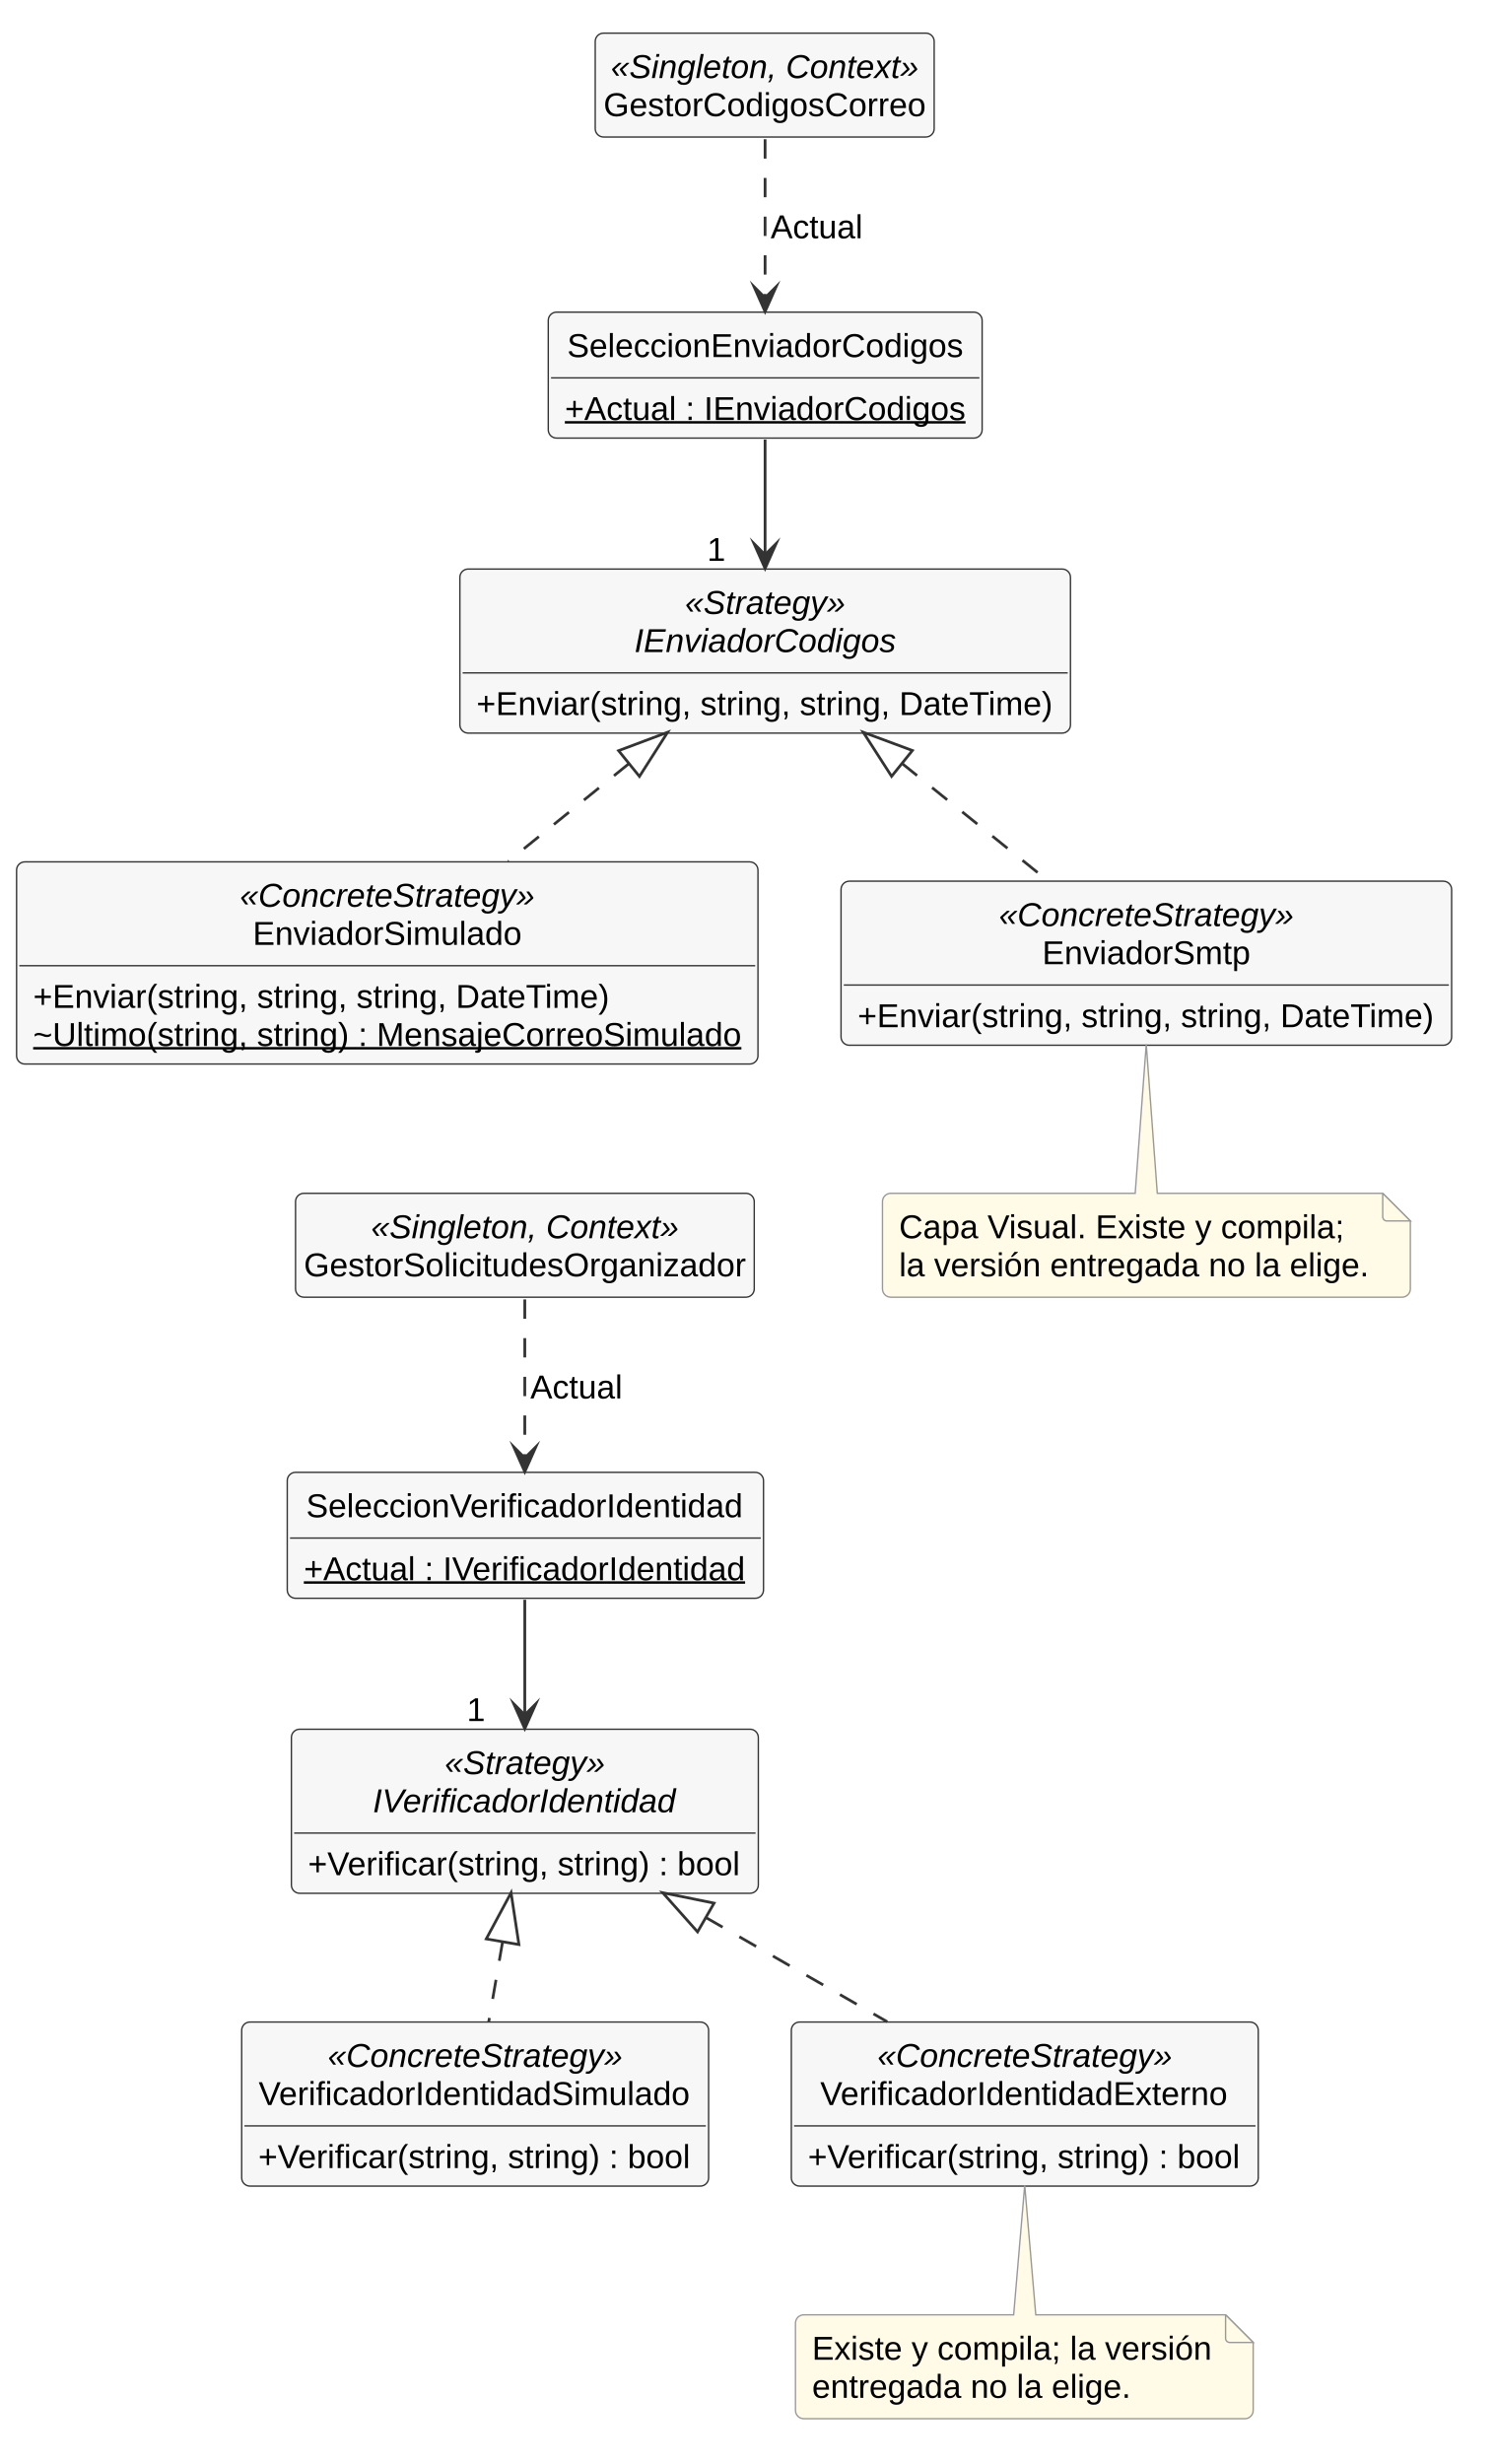
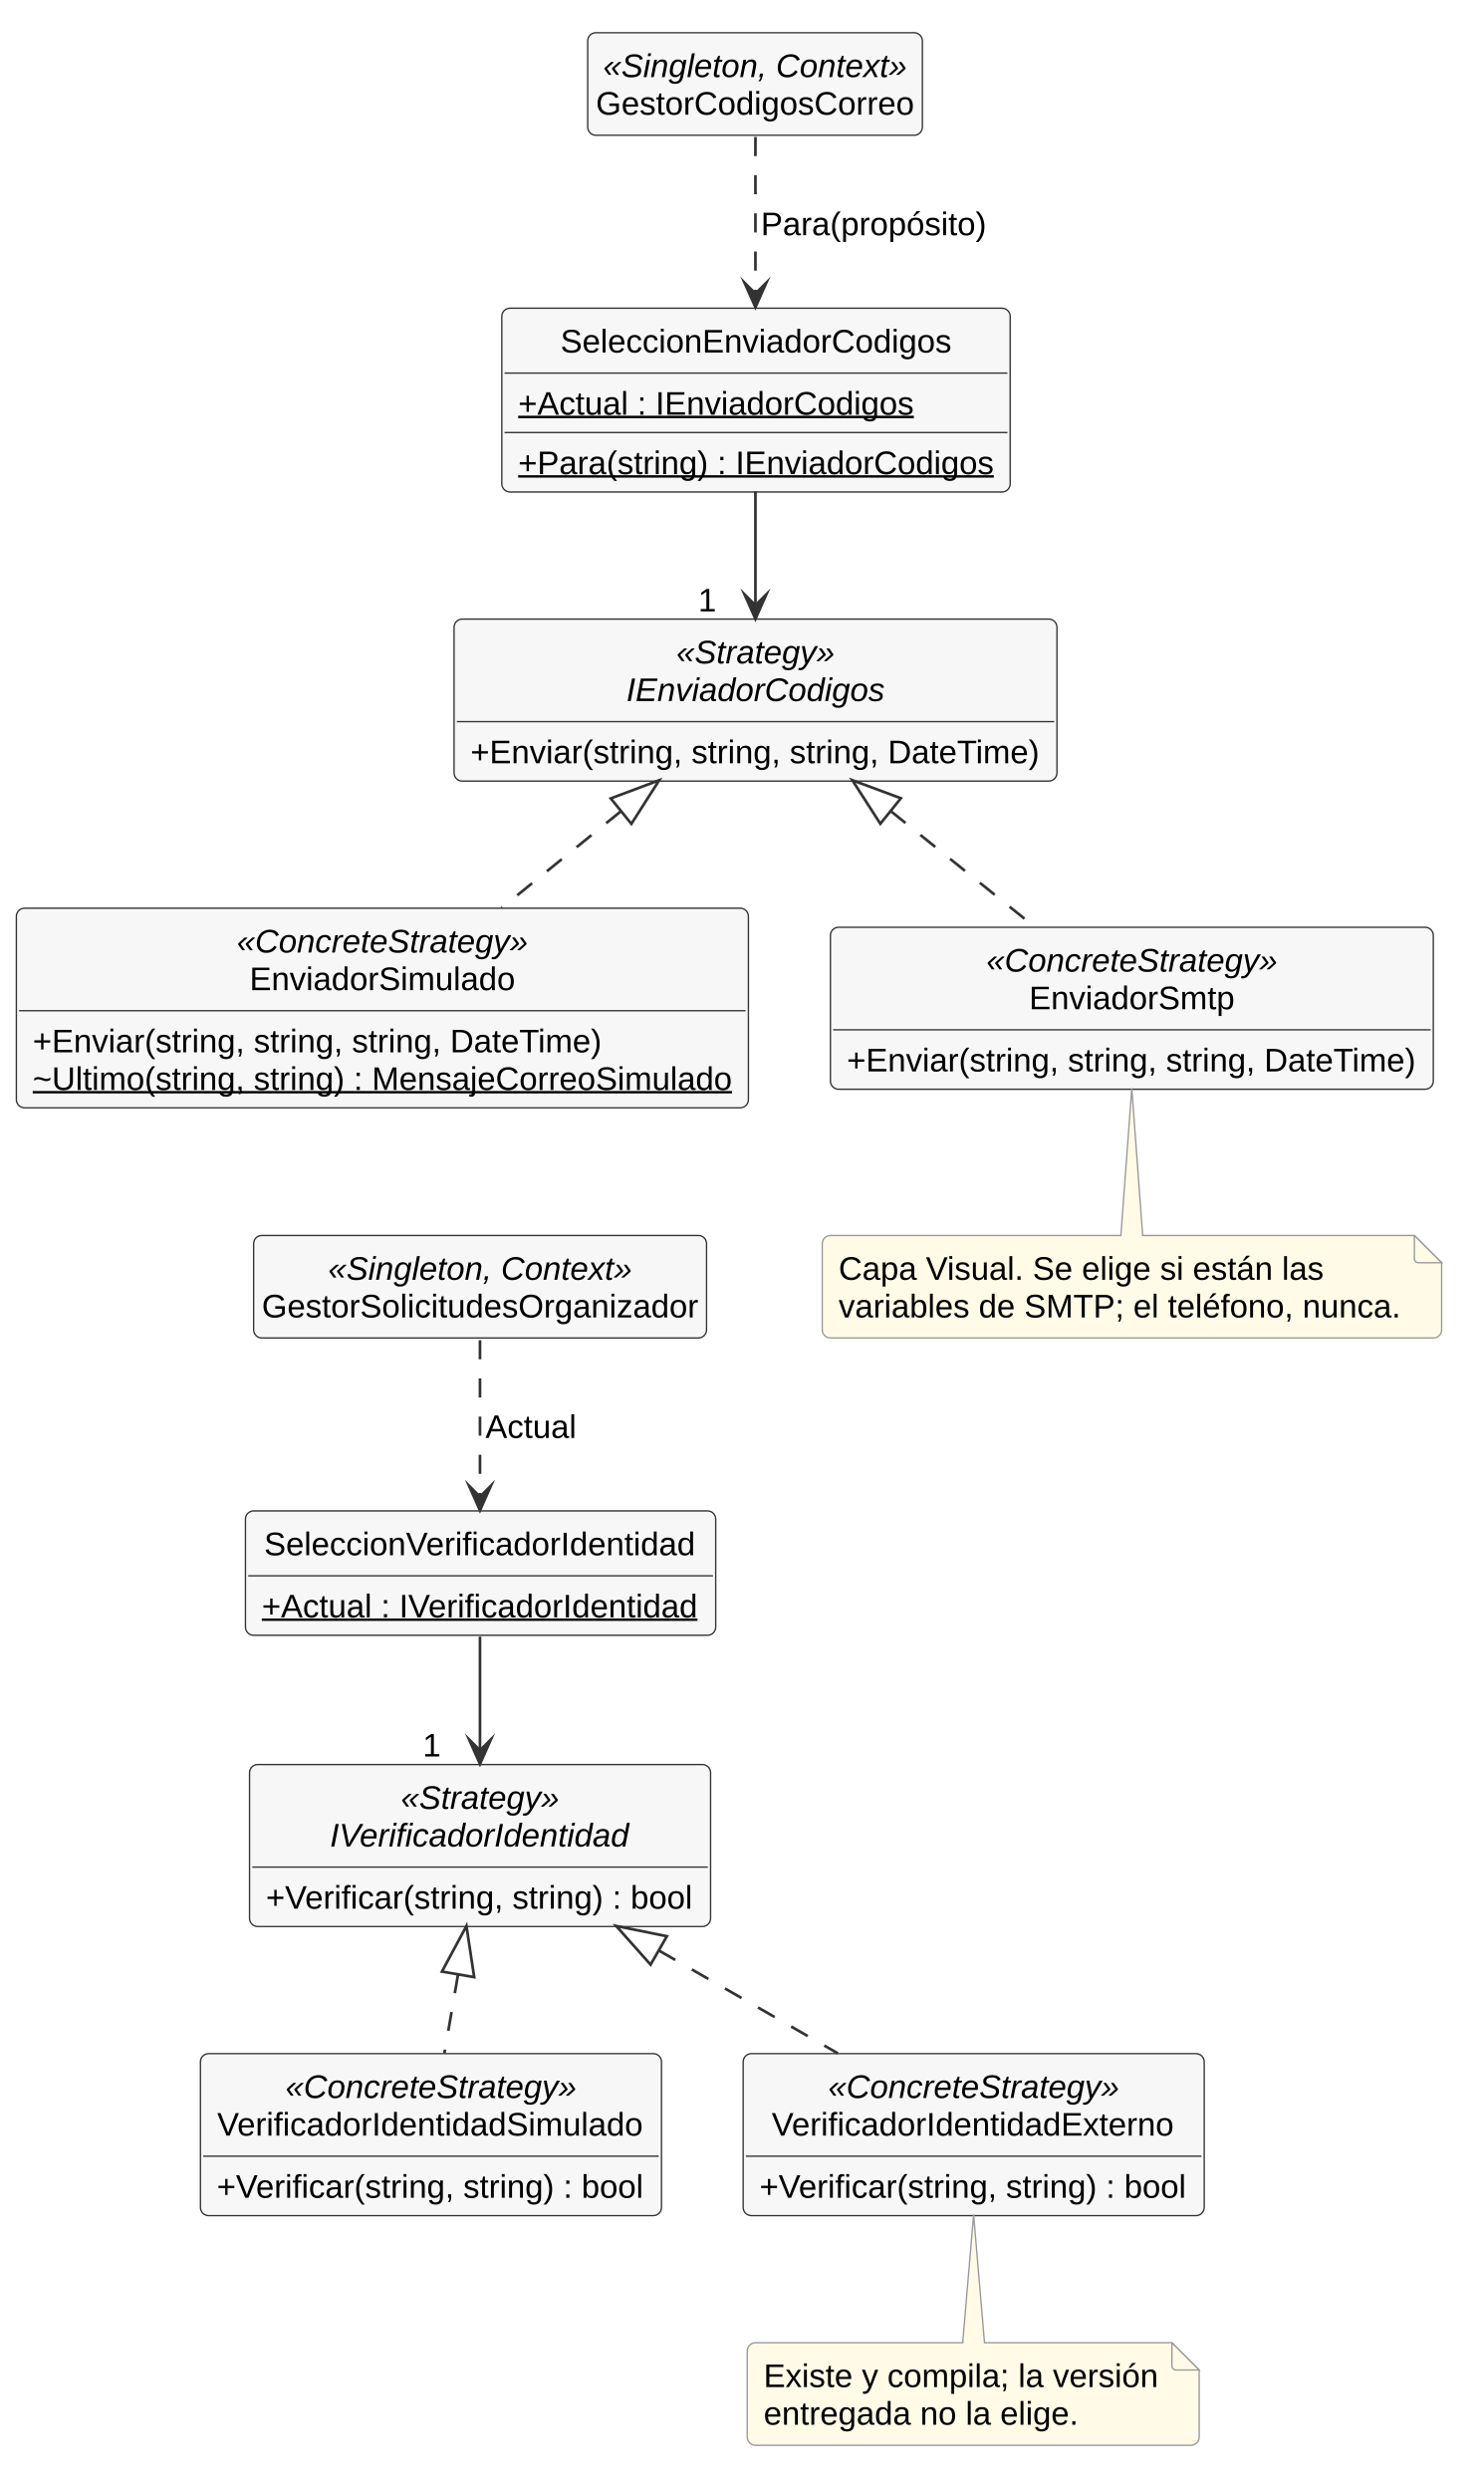
- <svg xmlns="http://www.w3.org/2000/svg" version="1.1" data-diagram-type="CLASS" style="width:541px;height:892px;background:#FFFFFF;" width="541px" height="892px" viewBox="0 0 541 892" zoomAndPan="magnify" preserveAspectRatio="none" contentStyleType="text/css">
+ <svg xmlns="http://www.w3.org/2000/svg" version="1.1" data-diagram-type="CLASS" style="width:544px;height:913px;background:#FFFFFF;" width="544px" height="913px" viewBox="0 0 544 913" zoomAndPan="magnify" preserveAspectRatio="none" contentStyleType="text/css">
  <defs />
  <g font-family="sans-serif" lengthAdjust="spacing">
-     <g class="entity" data-qualified-name="GestorCodigosCorreo" id="ent0001" data-source-line="10">
+     <g class="entity" data-qualified-name="GestorCodigosCorreo" id="ent0001" data-source-line="11">
      <rect x="215.5" y="12" width="122.719" height="37.598" fill="#F7F7F7" style="stroke:#333;stroke-width:0.5;" rx="3" ry="3" />
      <text x="221.154" y="28.256" fill="#000" font-size="12" textLength="111.41" font-style="italic" font-family="Arial">«Singleton, Context»</text>
      <text x="218.5" y="42.055" fill="#000" font-size="12" textLength="116.719" font-family="Arial">GestorCodigosCorreo</text>
    </g>
-     <g class="entity" data-qualified-name="IEnviadorCodigos" id="ent0002" data-source-line="11">
-       <rect x="166.5" y="206" width="221.063" height="59.396" fill="#F7F7F7" style="stroke:#333;stroke-width:0.5;" rx="3" ry="3" />
-       <text x="248.013" y="222.256" fill="#000" font-size="12" textLength="58.037" font-style="italic" font-family="Arial">«Strategy»</text>
-       <text x="229.67" y="236.055" fill="#000" font-size="12" textLength="94.723" font-style="italic" font-family="Arial">IEnviadorCodigos</text>
-       <line x1="167.5" y1="243.598" x2="386.563" y2="243.598" style="stroke:#333;stroke-width:0.5;" />
-       <text x="172.5" y="258.854" fill="#000" font-size="12" textLength="209.063" font-family="Arial">+Enviar(string, string, string, DateTime)</text>
+     <g class="entity" data-qualified-name="IEnviadorCodigos" id="ent0002" data-source-line="12">
+       <rect x="166.5" y="227" width="221.063" height="59.396" fill="#F7F7F7" style="stroke:#333;stroke-width:0.5;" rx="3" ry="3" />
+       <text x="248.013" y="243.256" fill="#000" font-size="12" textLength="58.037" font-style="italic" font-family="Arial">«Strategy»</text>
+       <text x="229.67" y="257.055" fill="#000" font-size="12" textLength="94.723" font-style="italic" font-family="Arial">IEnviadorCodigos</text>
+       <line x1="167.5" y1="264.598" x2="386.563" y2="264.598" style="stroke:#333;stroke-width:0.5;" />
+       <text x="172.5" y="279.854" fill="#000" font-size="12" textLength="209.063" font-family="Arial">+Enviar(string, string, string, DateTime)</text>
    </g>
-     <g class="entity" data-qualified-name="EnviadorSimulado" id="ent0003" data-source-line="14">
-       <rect x="6" y="312" width="268.424" height="73.195" fill="#F7F7F7" style="stroke:#333;stroke-width:0.5;" rx="3" ry="3" />
-       <text x="86.848" y="328.256" fill="#000" font-size="12" textLength="106.729" font-style="italic" font-family="Arial">«ConcreteStrategy»</text>
-       <text x="91.518" y="342.055" fill="#000" font-size="12" textLength="97.389" font-family="Arial">EnviadorSimulado</text>
-       <line x1="7" y1="349.598" x2="273.424" y2="349.598" style="stroke:#333;stroke-width:0.5;" />
-       <text x="12" y="364.854" fill="#000" font-size="12" textLength="209.063" font-family="Arial">+Enviar(string, string, string, DateTime)</text>
-       <text x="12" y="378.652" fill="#000" font-size="12" textLength="256.424" text-decoration="underline" font-family="Arial">~Ultimo(string, string) : MensajeCorreoSimulado</text>
+     <g class="entity" data-qualified-name="EnviadorSimulado" id="ent0003" data-source-line="15">
+       <rect x="6" y="333" width="268.424" height="73.195" fill="#F7F7F7" style="stroke:#333;stroke-width:0.5;" rx="3" ry="3" />
+       <text x="86.848" y="349.256" fill="#000" font-size="12" textLength="106.729" font-style="italic" font-family="Arial">«ConcreteStrategy»</text>
+       <text x="91.518" y="363.055" fill="#000" font-size="12" textLength="97.389" font-family="Arial">EnviadorSimulado</text>
+       <line x1="7" y1="370.598" x2="273.424" y2="370.598" style="stroke:#333;stroke-width:0.5;" />
+       <text x="12" y="385.854" fill="#000" font-size="12" textLength="209.063" font-family="Arial">+Enviar(string, string, string, DateTime)</text>
+       <text x="12" y="399.652" fill="#000" font-size="12" textLength="256.424" text-decoration="underline" font-family="Arial">~Ultimo(string, string) : MensajeCorreoSimulado</text>
    </g>
-     <g class="entity" data-qualified-name="EnviadorSmtp" id="ent0004" data-source-line="18">
-       <rect x="304.5" y="319" width="221.063" height="59.396" fill="#F7F7F7" style="stroke:#333;stroke-width:0.5;" rx="3" ry="3" />
-       <text x="361.667" y="335.256" fill="#000" font-size="12" textLength="106.729" font-style="italic" font-family="Arial">«ConcreteStrategy»</text>
-       <text x="377.347" y="349.055" fill="#000" font-size="12" textLength="75.369" font-family="Arial">EnviadorSmtp</text>
-       <line x1="305.5" y1="356.598" x2="524.563" y2="356.598" style="stroke:#333;stroke-width:0.5;" />
-       <text x="310.5" y="371.854" fill="#000" font-size="12" textLength="209.063" font-family="Arial">+Enviar(string, string, string, DateTime)</text>
+     <g class="entity" data-qualified-name="EnviadorSmtp" id="ent0004" data-source-line="19">
+       <rect x="304.5" y="340" width="221.063" height="59.396" fill="#F7F7F7" style="stroke:#333;stroke-width:0.5;" rx="3" ry="3" />
+       <text x="361.667" y="356.256" fill="#000" font-size="12" textLength="106.729" font-style="italic" font-family="Arial">«ConcreteStrategy»</text>
+       <text x="377.347" y="370.055" fill="#000" font-size="12" textLength="75.369" font-family="Arial">EnviadorSmtp</text>
+       <line x1="305.5" y1="377.598" x2="524.563" y2="377.598" style="stroke:#333;stroke-width:0.5;" />
+       <text x="310.5" y="392.854" fill="#000" font-size="12" textLength="209.063" font-family="Arial">+Enviar(string, string, string, DateTime)</text>
    </g>
-     <g class="entity" data-qualified-name="SeleccionEnviadorCodigos" id="ent0005" data-source-line="21">
-       <rect x="198.5" y="113" width="157.084" height="45.598" fill="#F7F7F7" style="stroke:#333;stroke-width:0.5;" rx="3" ry="3" />
-       <text x="205.332" y="129.256" fill="#000" font-size="12" textLength="143.42" font-family="Arial">SeleccionEnviadorCodigos</text>
-       <line x1="199.5" y1="136.799" x2="354.584" y2="136.799" style="stroke:#333;stroke-width:0.5;" />
-       <text x="204.5" y="152.055" fill="#000" font-size="12" textLength="145.084" text-decoration="underline" font-family="Arial">+Actual : IEnviadorCodigos</text>
+     <g class="entity" data-qualified-name="SeleccionEnviadorCodigos" id="ent0005" data-source-line="22">
+       <rect x="184" y="113" width="186.416" height="67.396" fill="#F7F7F7" style="stroke:#333;stroke-width:0.5;" rx="3" ry="3" />
+       <text x="205.498" y="129.256" fill="#000" font-size="12" textLength="143.42" font-family="Arial">SeleccionEnviadorCodigos</text>
+       <line x1="185" y1="136.799" x2="369.416" y2="136.799" style="stroke:#333;stroke-width:0.5;" />
+       <text x="190" y="152.055" fill="#000" font-size="12" textLength="145.084" text-decoration="underline" font-family="Arial">+Actual : IEnviadorCodigos</text>
+       <line x1="185" y1="158.598" x2="369.416" y2="158.598" style="stroke:#333;stroke-width:0.5;" />
+       <text x="190" y="173.854" fill="#000" font-size="12" textLength="174.416" text-decoration="underline" font-family="Arial">+Para(string) : IEnviadorCodigos</text>
    </g>
-     <g class="entity" data-qualified-name="GestorSolicitudesOrganizador" id="ent0006" data-source-line="25">
-       <rect x="107" y="432" width="166.078" height="37.598" fill="#F7F7F7" style="stroke:#333;stroke-width:0.5;" rx="3" ry="3" />
-       <text x="134.334" y="448.256" fill="#000" font-size="12" textLength="111.41" font-style="italic" font-family="Arial">«Singleton, Context»</text>
-       <text x="110" y="462.055" fill="#000" font-size="12" textLength="160.078" font-family="Arial">GestorSolicitudesOrganizador</text>
+     <g class="entity" data-qualified-name="GestorSolicitudesOrganizador" id="ent0006" data-source-line="27">
+       <rect x="93" y="453" width="166.078" height="37.598" fill="#F7F7F7" style="stroke:#333;stroke-width:0.5;" rx="3" ry="3" />
+       <text x="120.334" y="469.256" fill="#000" font-size="12" textLength="111.41" font-style="italic" font-family="Arial">«Singleton, Context»</text>
+       <text x="96" y="483.055" fill="#000" font-size="12" textLength="160.078" font-family="Arial">GestorSolicitudesOrganizador</text>
    </g>
-     <g class="entity" data-qualified-name="IVerificadorIdentidad" id="ent0007" data-source-line="26">
-       <rect x="105.5" y="626" width="169.055" height="59.396" fill="#F7F7F7" style="stroke:#333;stroke-width:0.5;" rx="3" ry="3" />
-       <text x="161.009" y="642.256" fill="#000" font-size="12" textLength="58.037" font-style="italic" font-family="Arial">«Strategy»</text>
-       <text x="134.993" y="656.055" fill="#000" font-size="12" textLength="110.068" font-style="italic" font-family="Arial">IVerificadorIdentidad</text>
-       <line x1="106.5" y1="663.598" x2="273.555" y2="663.598" style="stroke:#333;stroke-width:0.5;" />
-       <text x="111.5" y="678.854" fill="#000" font-size="12" textLength="157.055" font-family="Arial">+Verificar(string, string) : bool</text>
+     <g class="entity" data-qualified-name="IVerificadorIdentidad" id="ent0007" data-source-line="28">
+       <rect x="91.5" y="647" width="169.055" height="59.396" fill="#F7F7F7" style="stroke:#333;stroke-width:0.5;" rx="3" ry="3" />
+       <text x="147.009" y="663.256" fill="#000" font-size="12" textLength="58.037" font-style="italic" font-family="Arial">«Strategy»</text>
+       <text x="120.993" y="677.055" fill="#000" font-size="12" textLength="110.068" font-style="italic" font-family="Arial">IVerificadorIdentidad</text>
+       <line x1="92.5" y1="684.598" x2="259.555" y2="684.598" style="stroke:#333;stroke-width:0.5;" />
+       <text x="97.5" y="699.854" fill="#000" font-size="12" textLength="157.055" font-family="Arial">+Verificar(string, string) : bool</text>
    </g>
-     <g class="entity" data-qualified-name="VerificadorIdentidadSimulado" id="ent0008" data-source-line="29">
-       <rect x="87.5" y="732" width="169.055" height="59.396" fill="#F7F7F7" style="stroke:#333;stroke-width:0.5;" rx="3" ry="3" />
-       <text x="118.663" y="748.256" fill="#000" font-size="12" textLength="106.729" font-style="italic" font-family="Arial">«ConcreteStrategy»</text>
-       <text x="93.646" y="762.055" fill="#000" font-size="12" textLength="156.762" font-family="Arial">VerificadorIdentidadSimulado</text>
-       <line x1="88.5" y1="769.598" x2="255.555" y2="769.598" style="stroke:#333;stroke-width:0.5;" />
-       <text x="93.5" y="784.854" fill="#000" font-size="12" textLength="157.055" font-family="Arial">+Verificar(string, string) : bool</text>
+     <g class="entity" data-qualified-name="VerificadorIdentidadSimulado" id="ent0008" data-source-line="31">
+       <rect x="73.5" y="753" width="169.055" height="59.396" fill="#F7F7F7" style="stroke:#333;stroke-width:0.5;" rx="3" ry="3" />
+       <text x="104.663" y="769.256" fill="#000" font-size="12" textLength="106.729" font-style="italic" font-family="Arial">«ConcreteStrategy»</text>
+       <text x="79.646" y="783.055" fill="#000" font-size="12" textLength="156.762" font-family="Arial">VerificadorIdentidadSimulado</text>
+       <line x1="74.5" y1="790.598" x2="241.555" y2="790.598" style="stroke:#333;stroke-width:0.5;" />
+       <text x="79.5" y="805.854" fill="#000" font-size="12" textLength="157.055" font-family="Arial">+Verificar(string, string) : bool</text>
    </g>
-     <g class="entity" data-qualified-name="VerificadorIdentidadExterno" id="ent0009" data-source-line="32">
-       <rect x="286.5" y="732" width="169.055" height="59.396" fill="#F7F7F7" style="stroke:#333;stroke-width:0.5;" rx="3" ry="3" />
-       <text x="317.663" y="748.256" fill="#000" font-size="12" textLength="106.729" font-style="italic" font-family="Arial">«ConcreteStrategy»</text>
-       <text x="296.982" y="762.055" fill="#000" font-size="12" textLength="148.09" font-family="Arial">VerificadorIdentidadExterno</text>
-       <line x1="287.5" y1="769.598" x2="454.555" y2="769.598" style="stroke:#333;stroke-width:0.5;" />
-       <text x="292.5" y="784.854" fill="#000" font-size="12" textLength="157.055" font-family="Arial">+Verificar(string, string) : bool</text>
+     <g class="entity" data-qualified-name="VerificadorIdentidadExterno" id="ent0009" data-source-line="34">
+       <rect x="272.5" y="753" width="169.055" height="59.396" fill="#F7F7F7" style="stroke:#333;stroke-width:0.5;" rx="3" ry="3" />
+       <text x="303.663" y="769.256" fill="#000" font-size="12" textLength="106.729" font-style="italic" font-family="Arial">«ConcreteStrategy»</text>
+       <text x="282.982" y="783.055" fill="#000" font-size="12" textLength="148.09" font-family="Arial">VerificadorIdentidadExterno</text>
+       <line x1="273.5" y1="790.598" x2="440.555" y2="790.598" style="stroke:#333;stroke-width:0.5;" />
+       <text x="278.5" y="805.854" fill="#000" font-size="12" textLength="157.055" font-family="Arial">+Verificar(string, string) : bool</text>
    </g>
-     <g class="entity" data-qualified-name="SeleccionVerificadorIdentidad" id="ent0010" data-source-line="35">
-       <rect x="104" y="533" width="172.43" height="45.598" fill="#F7F7F7" style="stroke:#333;stroke-width:0.5;" rx="3" ry="3" />
-       <text x="110.832" y="549.256" fill="#000" font-size="12" textLength="158.766" font-family="Arial">SeleccionVerificadorIdentidad</text>
-       <line x1="105" y1="556.799" x2="275.43" y2="556.799" style="stroke:#333;stroke-width:0.5;" />
-       <text x="110" y="572.055" fill="#000" font-size="12" textLength="160.43" text-decoration="underline" font-family="Arial">+Actual : IVerificadorIdentidad</text>
+     <g class="entity" data-qualified-name="SeleccionVerificadorIdentidad" id="ent0010" data-source-line="37">
+       <rect x="90" y="554" width="172.43" height="45.598" fill="#F7F7F7" style="stroke:#333;stroke-width:0.5;" rx="3" ry="3" />
+       <text x="96.832" y="570.256" fill="#000" font-size="12" textLength="158.766" font-family="Arial">SeleccionVerificadorIdentidad</text>
+       <line x1="91" y1="577.799" x2="261.43" y2="577.799" style="stroke:#333;stroke-width:0.5;" />
+       <text x="96" y="593.055" fill="#000" font-size="12" textLength="160.43" text-decoration="underline" font-family="Arial">+Actual : IVerificadorIdentidad</text>
    </g>
-     <g class="entity" data-qualified-name="GMN21" id="ent0022" data-source-line="52">
-       <path d="M319.5,435 L319.5,466.598 A3,3 0 0 0 322.5,469.598 L507.615,469.598 A3,3 0 0 0 510.615,466.598 L510.615,442 L500.615,432 L419,432 L415,378.03 L411,432 L322.5,432 A3,3 0 0 0 319.5,435" style="stroke:#999;stroke-width:0.5;" fill="#FFFBE6" />
-       <path d="M500.615,432 L500.615,440.5 A1.5,1.5 0 0 0 502.115,442 L510.615,442 L500.615,432" style="stroke:#999;stroke-width:0.5;" fill="#FFFBE6" />
-       <text x="325.5" y="448.256" fill="#000" font-size="12" textLength="161.402" font-family="Arial">Capa Visual. Existe y compila;</text>
-       <text x="325.5" y="462.055" fill="#000" font-size="12" textLength="170.115" font-family="Arial">la versión entregada no la elige.</text>
+     <g class="entity" data-qualified-name="GMN21" id="ent0022" data-source-line="54">
+       <path d="M301.5,456 L301.5,487.598 A3,3 0 0 0 304.5,490.598 L525.615,490.598 A3,3 0 0 0 528.615,487.598 L528.615,463 L518.615,453 L419,453 L415,399.03 L411,453 L304.5,453 A3,3 0 0 0 301.5,456" style="stroke:#999;stroke-width:0.5;" fill="#FFFBE6" />
+       <path d="M518.615,453 L518.615,461.5 A1.5,1.5 0 0 0 520.115,463 L528.615,463 L518.615,453" style="stroke:#999;stroke-width:0.5;" fill="#FFFBE6" />
+       <text x="307.5" y="469.256" fill="#000" font-size="12" textLength="178.102" font-family="Arial">Capa Visual. Se elige si están las</text>
+       <text x="307.5" y="483.055" fill="#000" font-size="12" textLength="206.115" font-family="Arial">variables de SMTP; el teléfono, nunca.</text>
    </g>
-     <g class="entity" data-qualified-name="GMN24" id="ent0025" data-source-line="56">
-       <path d="M288,841 L288,872.598 A3,3 0 0 0 291,875.598 L450.721,875.598 A3,3 0 0 0 453.721,872.598 L453.721,848 L443.721,838 L375,838 L371,791.061 L367,838 L291,838 A3,3 0 0 0 288,841" style="stroke:#999;stroke-width:0.5;" fill="#FFFBE6" />
-       <path d="M443.721,838 L443.721,846.5 A1.5,1.5 0 0 0 445.221,848 L453.721,848 L443.721,838" style="stroke:#999;stroke-width:0.5;" fill="#FFFBE6" />
-       <text x="294" y="854.256" fill="#000" font-size="12" textLength="144.721" font-family="Arial">Existe y compila; la versión</text>
-       <text x="294" y="868.055" fill="#000" font-size="12" textLength="115.424" font-family="Arial">entregada no la elige.</text>
+     <g class="entity" data-qualified-name="GMN24" id="ent0025" data-source-line="58">
+       <path d="M274,862 L274,893.598 A3,3 0 0 0 277,896.598 L436.721,896.598 A3,3 0 0 0 439.721,893.598 L439.721,869 L429.721,859 L361,859 L357,812.061 L353,859 L277,859 A3,3 0 0 0 274,862" style="stroke:#999;stroke-width:0.5;" fill="#FFFBE6" />
+       <path d="M429.721,859 L429.721,867.5 A1.5,1.5 0 0 0 431.221,869 L439.721,869 L429.721,859" style="stroke:#999;stroke-width:0.5;" fill="#FFFBE6" />
+       <text x="280" y="875.256" fill="#000" font-size="12" textLength="144.721" font-family="Arial">Existe y compila; la versión</text>
+       <text x="280" y="889.055" fill="#000" font-size="12" textLength="115.424" font-family="Arial">entregada no la elige.</text>
    </g>
    <g class="link" data-entity-1="ent0001" data-entity-2="ent0005" id="lnk11" data-link-type="dependency">
-       <polygon points="277,112.803,281,103.803,277,107.803,273,103.803,277,112.803" fill="#333" style="stroke:#333;stroke-width:1;stroke-linejoin:miter;stroke-miterlimit:10;" />
-       <path d="M277,50.414 C277,67.889 277,89.178 277,107.803" style="stroke:#333;stroke-width:1;stroke-dasharray:7,7;" fill="none" />
-       <text x="279" y="86.256" fill="#000" font-size="12" textLength="33.352" font-family="Arial">Actual</text>
+       <polygon points="277,112.657,281,103.657,277,107.657,273,103.657,277,112.657" fill="#333" style="stroke:#333;stroke-width:1;stroke-linejoin:miter;stroke-miterlimit:10;" />
+       <path d="M277,50.236 C277,67.03 277,87.344 277,107.657" style="stroke:#333;stroke-width:1;stroke-dasharray:7,7;" fill="none" />
+       <text x="279" y="86.256" fill="#000" font-size="12" textLength="82.705" font-family="Arial">Para(propósito)</text>
    </g>
    <g class="link" data-entity-1="ent0005" data-entity-2="ent0002" id="lnk12" data-link-type="dependency">
-       <polygon points="277,205.797,281,196.797,277,200.797,273,196.797,277,205.797" fill="#333" style="stroke:#333;stroke-width:1;stroke-linejoin:miter;stroke-miterlimit:10;" />
-       <path d="M277,159.124 C277,172.946 277,185.886 277,200.797" style="stroke:#333;stroke-width:1;" fill="none" />
-       <text x="256" y="203.053" fill="#000" font-size="12" textLength="20.01" font-family="Arial">1    </text>
+       <polygon points="277,226.939,281,217.939,277,221.939,273,217.939,277,226.939" fill="#333" style="stroke:#333;stroke-width:1;stroke-linejoin:miter;stroke-miterlimit:10;" />
+       <path d="M277,180.197 C277,195.097 277,207.574 277,221.939" style="stroke:#333;stroke-width:1;" fill="none" />
+       <text x="256" y="224.195" fill="#000" font-size="12" textLength="20.01" font-family="Arial">1    </text>
    </g>
    <g class="link" data-entity-1="ent0002" data-entity-2="ent0003" id="lnk13" data-link-type="extension">
-       <polygon points="241.719,265.085,223.956,271.755,231.511,281.079,241.719,265.085" fill="none" style="stroke:#333;stroke-width:1;stroke-linejoin:miter;stroke-miterlimit:10;" />
-       <path d="M227.733,276.417 C210.133,290.677 202.657,296.734 183.993,311.856" style="stroke:#333;stroke-width:1;stroke-dasharray:7,7;" fill="none" />
+       <polygon points="241.719,286.085,223.956,292.755,231.511,302.079,241.719,286.085" fill="none" style="stroke:#333;stroke-width:1;stroke-linejoin:miter;stroke-miterlimit:10;" />
+       <path d="M227.733,297.417 C210.133,311.677 202.657,317.734 183.993,332.856" style="stroke:#333;stroke-width:1;stroke-dasharray:7,7;" fill="none" />
    </g>
    <g class="link" data-entity-1="ent0002" data-entity-2="ent0004" id="lnk14" data-link-type="extension">
-       <polygon points="312.538,265.085,322.804,281.042,330.325,271.692,312.538,265.085" fill="none" style="stroke:#333;stroke-width:1;stroke-linejoin:miter;stroke-miterlimit:10;" />
-       <path d="M326.564,276.367 C347.008,292.811 358.598,302.133 379.102,318.626" style="stroke:#333;stroke-width:1;stroke-dasharray:7,7;" fill="none" />
+       <polygon points="312.538,286.085,322.804,302.042,330.325,292.692,312.538,286.085" fill="none" style="stroke:#333;stroke-width:1;stroke-linejoin:miter;stroke-miterlimit:10;" />
+       <path d="M326.564,297.367 C347.008,313.811 358.598,323.133 379.102,339.626" style="stroke:#333;stroke-width:1;stroke-dasharray:7,7;" fill="none" />
    </g>
    <g class="link" data-entity-1="ent0006" data-entity-2="ent0010" id="lnk17" data-link-type="dependency">
-       <polygon points="190,532.803,194,523.803,190,527.803,186,523.803,190,532.803" fill="#333" style="stroke:#333;stroke-width:1;stroke-linejoin:miter;stroke-miterlimit:10;" />
-       <path d="M190,470.414 C190,487.889 190,509.178 190,527.803" style="stroke:#333;stroke-width:1;stroke-dasharray:7,7;" fill="none" />
-       <text x="192" y="506.256" fill="#000" font-size="12" textLength="33.352" font-family="Arial">Actual</text>
+       <polygon points="176,553.803,180,544.803,176,548.803,172,544.803,176,553.803" fill="#333" style="stroke:#333;stroke-width:1;stroke-linejoin:miter;stroke-miterlimit:10;" />
+       <path d="M176,491.414 C176,508.889 176,530.178 176,548.803" style="stroke:#333;stroke-width:1;stroke-dasharray:7,7;" fill="none" />
+       <text x="178" y="527.256" fill="#000" font-size="12" textLength="33.352" font-family="Arial">Actual</text>
    </g>
    <g class="link" data-entity-1="ent0010" data-entity-2="ent0007" id="lnk18" data-link-type="dependency">
-       <polygon points="190,625.797,194,616.797,190,620.797,186,616.797,190,625.797" fill="#333" style="stroke:#333;stroke-width:1;stroke-linejoin:miter;stroke-miterlimit:10;" />
-       <path d="M190,579.124 C190,592.946 190,605.886 190,620.797" style="stroke:#333;stroke-width:1;" fill="none" />
-       <text x="169" y="623.053" fill="#000" font-size="12" textLength="20.01" font-family="Arial">1    </text>
+       <polygon points="176,646.797,180,637.797,176,641.797,172,637.797,176,646.797" fill="#333" style="stroke:#333;stroke-width:1;stroke-linejoin:miter;stroke-miterlimit:10;" />
+       <path d="M176,600.124 C176,613.946 176,626.886 176,641.797" style="stroke:#333;stroke-width:1;" fill="none" />
+       <text x="155" y="644.053" fill="#000" font-size="12" textLength="20.01" font-family="Arial">1    </text>
    </g>
    <g class="link" data-entity-1="ent0007" data-entity-2="ent0008" id="lnk19" data-link-type="extension">
-       <polygon points="185.034,685.194,176.052,701.907,187.876,703.953,185.034,685.194" fill="none" style="stroke:#333;stroke-width:1;stroke-linejoin:miter;stroke-miterlimit:10;" />
-       <path d="M181.964,702.93 C179.446,717.48 179.466,717.363 176.95,731.9" style="stroke:#333;stroke-width:1;stroke-dasharray:7,7;" fill="none" />
+       <polygon points="171.034,706.194,162.052,722.907,173.876,724.953,171.034,706.194" fill="none" style="stroke:#333;stroke-width:1;stroke-linejoin:miter;stroke-miterlimit:10;" />
+       <path d="M167.964,723.93 C165.446,738.48 165.466,738.363 162.95,752.9" style="stroke:#333;stroke-width:1;stroke-dasharray:7,7;" fill="none" />
    </g>
    <g class="link" data-entity-1="ent0007" data-entity-2="ent0009" id="lnk20" data-link-type="extension">
-       <polygon points="239.938,685.194,252.556,699.364,258.534,688.959,239.938,685.194" fill="none" style="stroke:#333;stroke-width:1;stroke-linejoin:miter;stroke-miterlimit:10;" />
-       <path d="M255.545,694.161 C280.868,708.711 295.925,717.363 321.225,731.9" style="stroke:#333;stroke-width:1;stroke-dasharray:7,7;" fill="none" />
+       <polygon points="225.938,706.194,238.556,720.364,244.534,709.959,225.938,706.194" fill="none" style="stroke:#333;stroke-width:1;stroke-linejoin:miter;stroke-miterlimit:10;" />
+       <path d="M241.545,715.161 C266.868,729.711 281.925,738.363 307.225,752.9" style="stroke:#333;stroke-width:1;stroke-dasharray:7,7;" fill="none" />
    </g>
  </g>
</svg>
